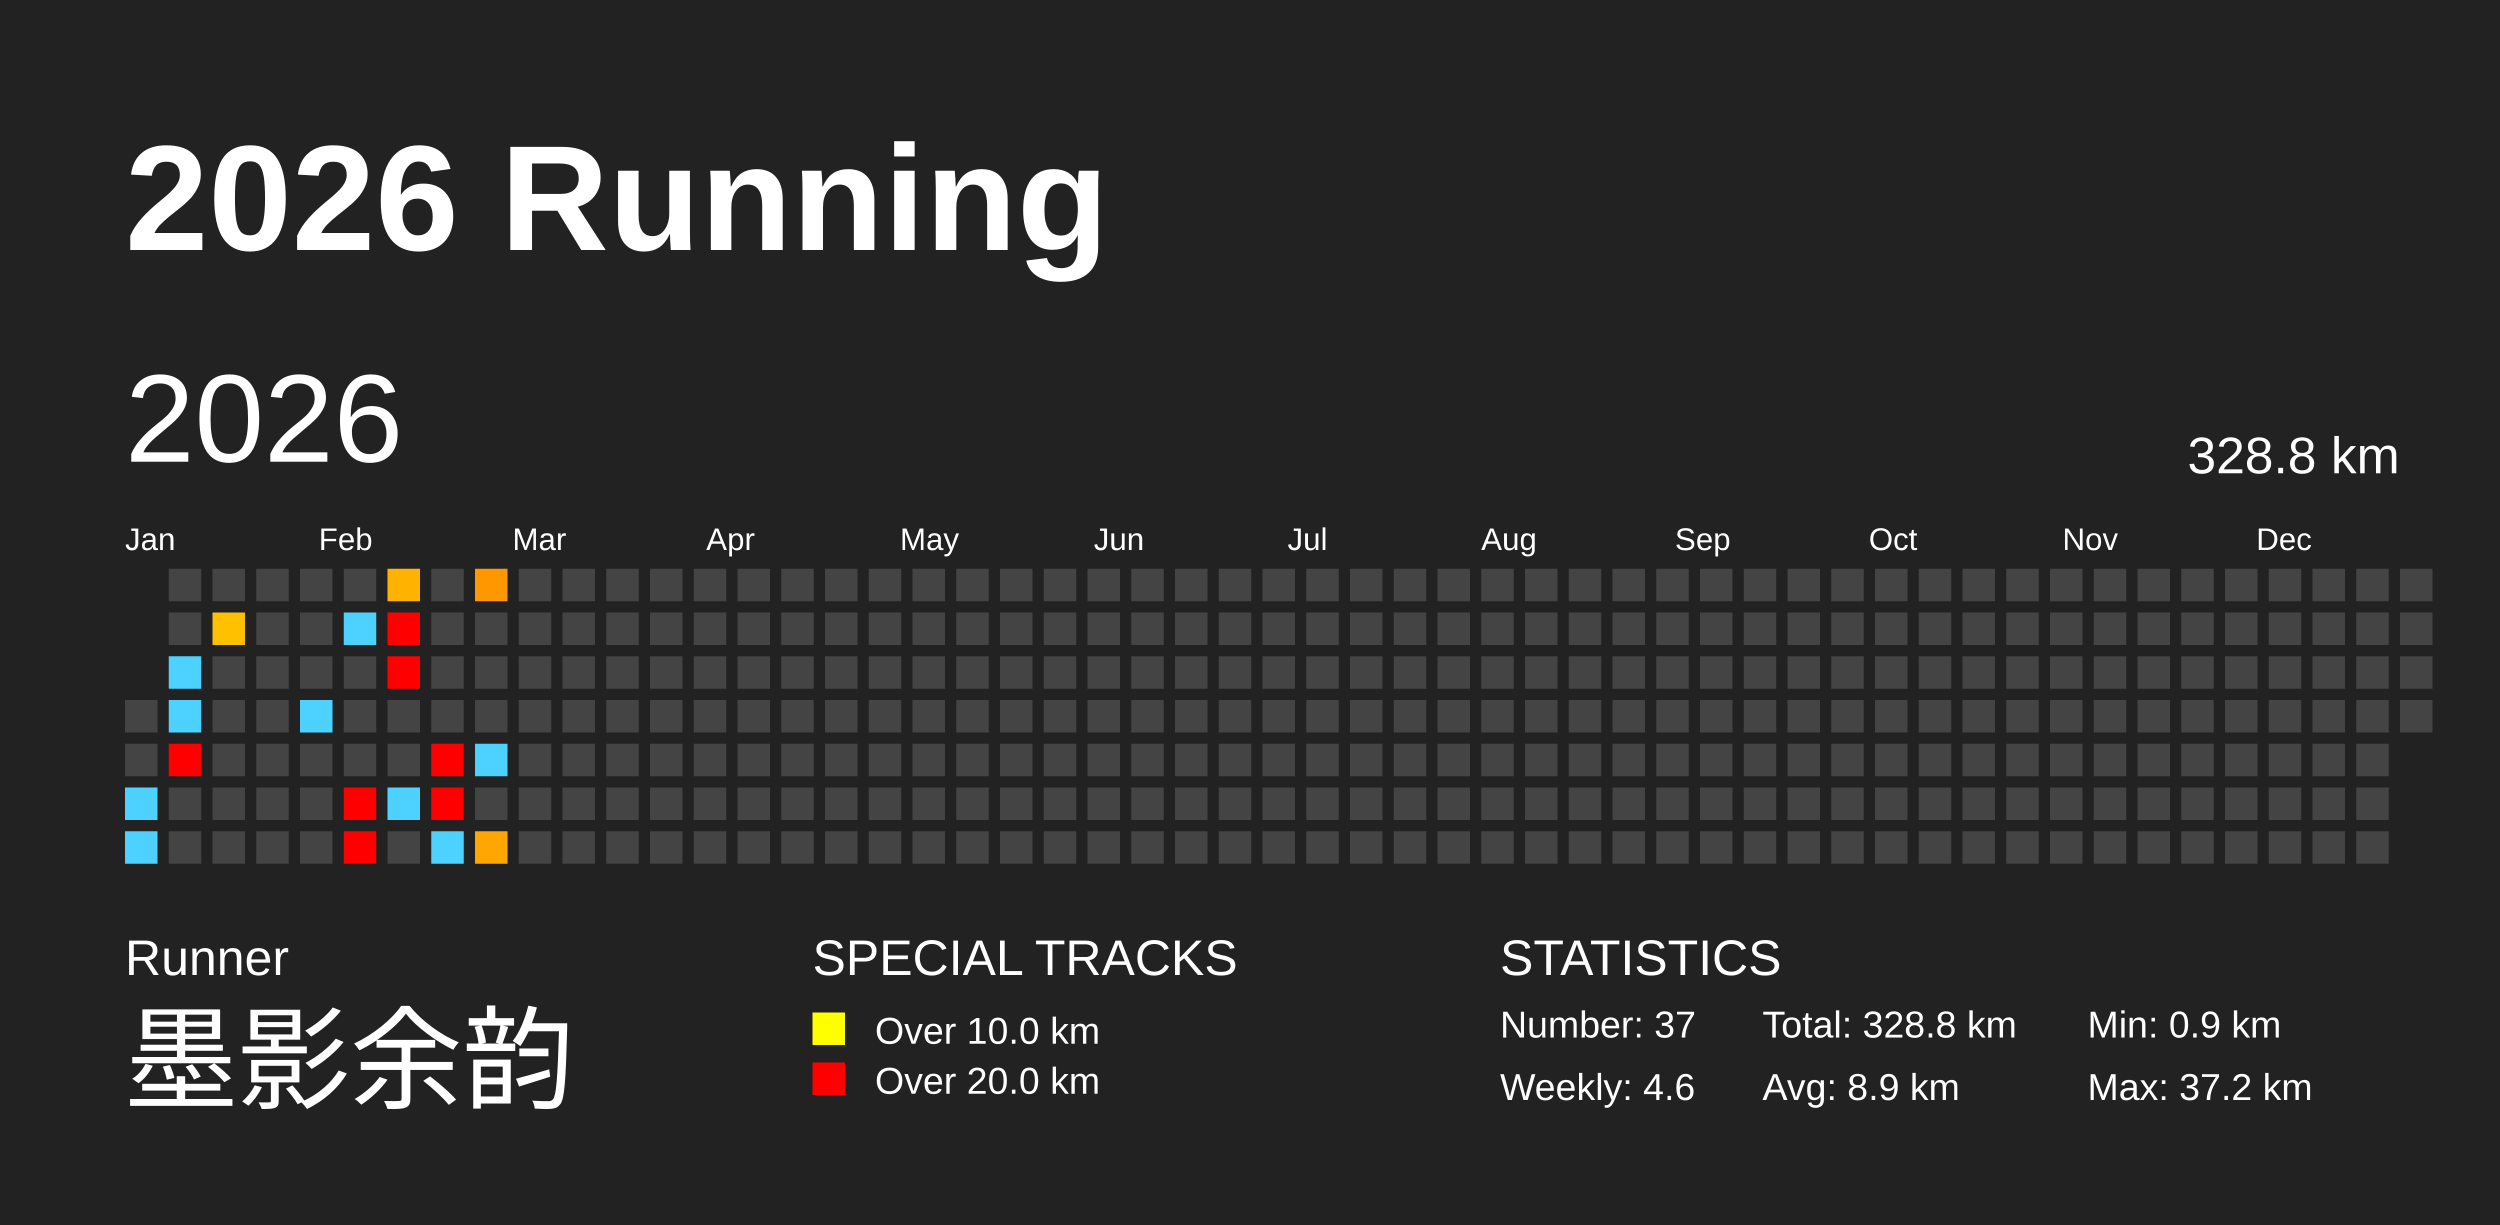
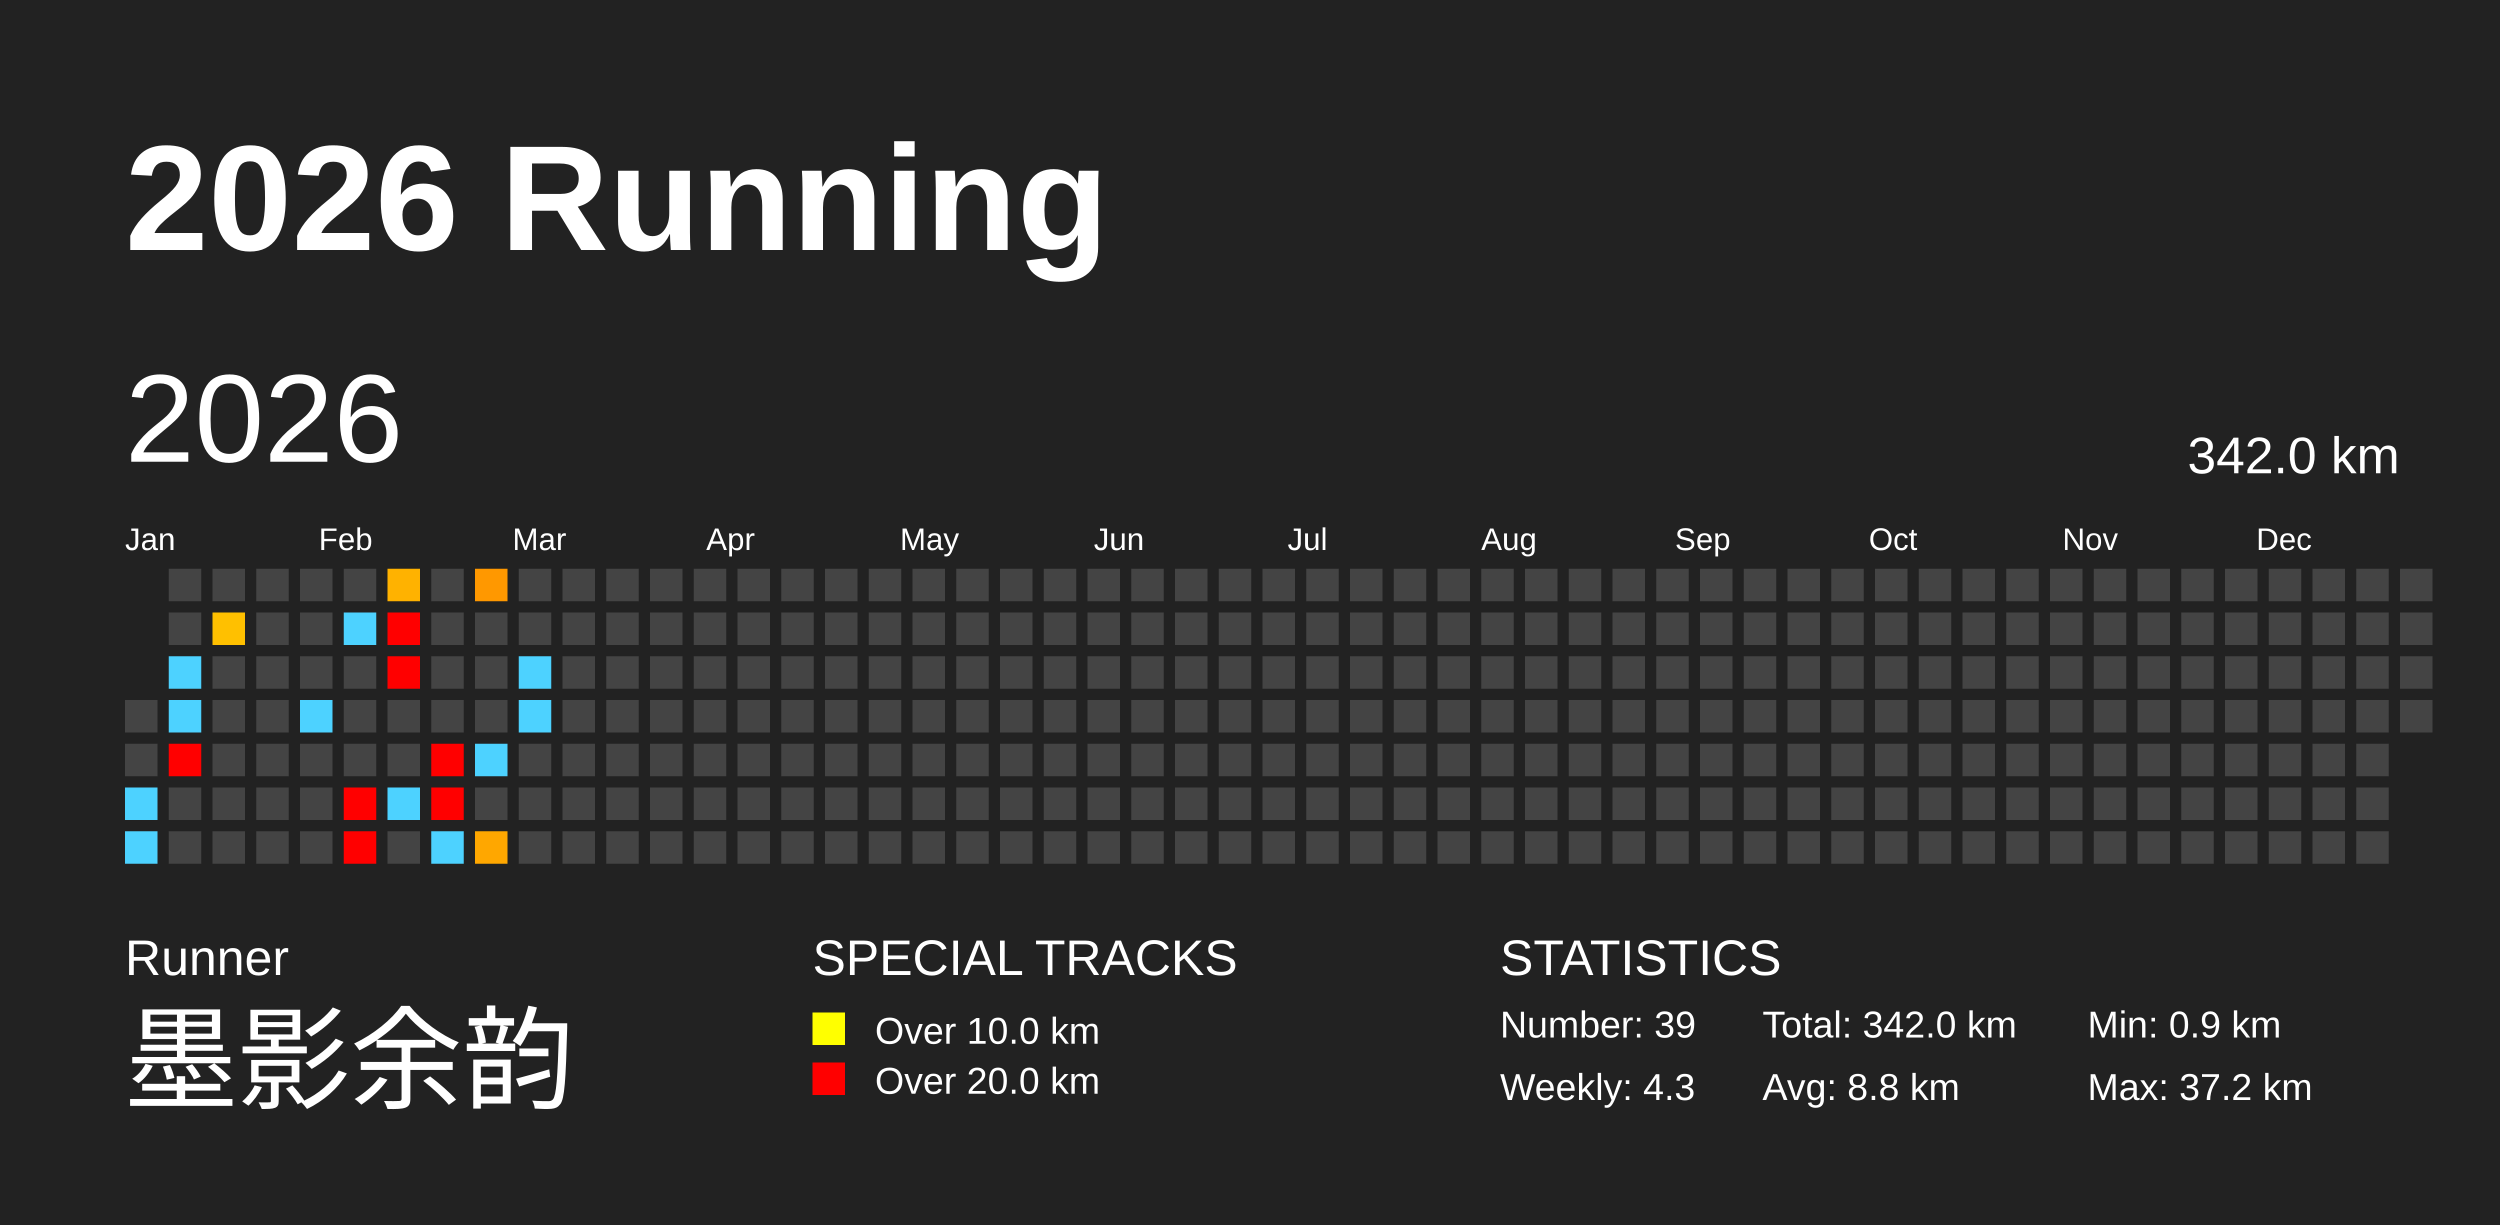
<svg xmlns="http://www.w3.org/2000/svg" baseProfile="full" height="98mm" version="1.1" viewBox="0,0,200,98" width="200mm">
  <defs />
  <rect fill="#222222" height="98" width="200" x="0" y="0" />
  <text fill="#FFFFFF" style="font-size:12px; font-family:Arial; font-weight:bold;" x="10" y="20">2026 Running</text>
  <text fill="#FFFFFF" style="font-size:4px; font-family:Arial" x="10" y="78">Runner</text>
  <text fill="#FFFFFF" style="font-size:9px; font-family:Arial" x="10" y="88">墨影余韵</text>
  <text fill="#FFFFFF" style="font-size:4px; font-family:Arial" x="65" y="78">SPECIAL TRACKS</text>
  <rect fill="yellow" height="2.6" width="2.6" x="65" y="81" />
  <text fill="#FFFFFF" style="font-size:3px; font-family:Arial" x="70" y="83.5">Over 10.0 km</text>
  <rect fill="red" height="2.6" width="2.6" x="65" y="85" />
  <text fill="#FFFFFF" style="font-size:3px; font-family:Arial" x="70" y="87.5">Over 20.0 km</text>
  <text fill="#FFFFFF" style="font-size:4px; font-family:Arial" x="120" y="78">STATISTICS</text>
-   <text fill="#FFFFFF" style="font-size:3px; font-family:Arial" x="120" y="83">Number: 37</text>
-   <text fill="#FFFFFF" style="font-size:3px; font-family:Arial" x="120" y="88">Weekly: 4.6</text>
-   <text fill="#FFFFFF" style="font-size:3px; font-family:Arial" x="141" y="83">Total: 328.8 km</text>
-   <text fill="#FFFFFF" style="font-size:3px; font-family:Arial" x="141" y="88">Avg: 8.9 km</text>
+   <text fill="#FFFFFF" style="font-size:3px; font-family:Arial" x="120" y="83">Number: 39</text>
+   <text fill="#FFFFFF" style="font-size:3px; font-family:Arial" x="120" y="88">Weekly: 4.3</text>
+   <text fill="#FFFFFF" style="font-size:3px; font-family:Arial" x="141" y="83">Total: 342.0 km</text>
+   <text fill="#FFFFFF" style="font-size:3px; font-family:Arial" x="141" y="88">Avg: 8.8 km</text>
  <text fill="#FFFFFF" style="font-size:3px; font-family:Arial" x="167" y="83">Min: 0.9 km</text>
  <text fill="#FFFFFF" style="font-size:3px; font-family:Arial" x="167" y="88">Max: 37.2 km</text>
  <text dominant-baseline="hanging" fill="#FFFFFF" style="font-size:10.0px; font-family:Arial;" x="10" y="30">2026</text>
-   <text dominant-baseline="hanging" fill="#FFFFFF" style="font-size:4.125px; font-family:Arial;" x="175" y="35">328.8 km</text>
+   <text dominant-baseline="hanging" fill="#FFFFFF" style="font-size:4.125px; font-family:Arial;" x="175" y="35">342.0 km</text>
  <text fill="#FFFFFF" style="font-size:2.5px; font-family:Arial" x="10.0" y="44">Jan</text>
  <text fill="#FFFFFF" style="font-size:2.5px; font-family:Arial" x="25.5" y="44">Feb</text>
  <text fill="#FFFFFF" style="font-size:2.5px; font-family:Arial" x="41.0" y="44">Mar</text>
  <text fill="#FFFFFF" style="font-size:2.5px; font-family:Arial" x="56.5" y="44">Apr</text>
  <text fill="#FFFFFF" style="font-size:2.5px; font-family:Arial" x="72.0" y="44">May</text>
  <text fill="#FFFFFF" style="font-size:2.5px; font-family:Arial" x="87.5" y="44">Jun</text>
  <text fill="#FFFFFF" style="font-size:2.5px; font-family:Arial" x="103.0" y="44">Jul</text>
  <text fill="#FFFFFF" style="font-size:2.5px; font-family:Arial" x="118.5" y="44">Aug</text>
  <text fill="#FFFFFF" style="font-size:2.5px; font-family:Arial" x="134.0" y="44">Sep</text>
  <text fill="#FFFFFF" style="font-size:2.5px; font-family:Arial" x="149.5" y="44">Oct</text>
  <text fill="#FFFFFF" style="font-size:2.5px; font-family:Arial" x="165.0" y="44">Nov</text>
  <text fill="#FFFFFF" style="font-size:2.5px; font-family:Arial" x="180.5" y="44">Dec</text>
  <rect fill="#444444" height="2.6" width="2.6" x="10.0" y="56.0" />
  <rect fill="#444444" height="2.6" width="2.6" x="10.0" y="59.5" />
  <rect fill="#4dd2ff" height="2.6" width="2.6" x="10.0" y="63.0" />
  <rect fill="#4dd2ff" height="2.6" width="2.6" x="10.0" y="66.5" />
  <rect fill="#444444" height="2.6" width="2.6" x="13.5" y="45.5" />
  <rect fill="#444444" height="2.6" width="2.6" x="13.5" y="49.0" />
  <rect fill="#4dd2ff" height="2.6" width="2.6" x="13.5" y="52.5" />
  <rect fill="#4dd2ff" height="2.6" width="2.6" x="13.5" y="56.0" />
  <rect fill="red" height="2.6" width="2.6" x="13.5" y="59.5" />
  <rect fill="#444444" height="2.6" width="2.6" x="13.5" y="63.0" />
  <rect fill="#444444" height="2.6" width="2.6" x="13.5" y="66.5" />
  <rect fill="#444444" height="2.6" width="2.6" x="17.0" y="45.5" />
  <rect fill="#ffc000" height="2.6" width="2.6" x="17.0" y="49.0" />
  <rect fill="#444444" height="2.6" width="2.6" x="17.0" y="52.5" />
  <rect fill="#444444" height="2.6" width="2.6" x="17.0" y="56.0" />
  <rect fill="#444444" height="2.6" width="2.6" x="17.0" y="59.5" />
  <rect fill="#444444" height="2.6" width="2.6" x="17.0" y="63.0" />
  <rect fill="#444444" height="2.6" width="2.6" x="17.0" y="66.5" />
  <rect fill="#444444" height="2.6" width="2.6" x="20.5" y="45.5" />
  <rect fill="#444444" height="2.6" width="2.6" x="20.5" y="49.0" />
  <rect fill="#444444" height="2.6" width="2.6" x="20.5" y="52.5" />
  <rect fill="#444444" height="2.6" width="2.6" x="20.5" y="56.0" />
  <rect fill="#444444" height="2.6" width="2.6" x="20.5" y="59.5" />
  <rect fill="#444444" height="2.6" width="2.6" x="20.5" y="63.0" />
  <rect fill="#444444" height="2.6" width="2.6" x="20.5" y="66.5" />
  <rect fill="#444444" height="2.6" width="2.6" x="24.0" y="45.5" />
  <rect fill="#444444" height="2.6" width="2.6" x="24.0" y="49.0" />
  <rect fill="#444444" height="2.6" width="2.6" x="24.0" y="52.5" />
  <rect fill="#4dd2ff" height="2.6" width="2.6" x="24.0" y="56.0" />
  <rect fill="#444444" height="2.6" width="2.6" x="24.0" y="59.5" />
  <rect fill="#444444" height="2.6" width="2.6" x="24.0" y="63.0" />
  <rect fill="#444444" height="2.6" width="2.6" x="24.0" y="66.5" />
  <rect fill="#444444" height="2.6" width="2.6" x="27.5" y="45.5" />
  <rect fill="#4dd2ff" height="2.6" width="2.6" x="27.5" y="49.0" />
  <rect fill="#444444" height="2.6" width="2.6" x="27.5" y="52.5" />
  <rect fill="#444444" height="2.6" width="2.6" x="27.5" y="56.0" />
  <rect fill="#444444" height="2.6" width="2.6" x="27.5" y="59.5" />
  <rect fill="red" height="2.6" width="2.6" x="27.5" y="63.0" />
  <rect fill="red" height="2.6" width="2.6" x="27.5" y="66.5" />
  <rect fill="#ffb200" height="2.6" width="2.6" x="31.0" y="45.5" />
  <rect fill="red" height="2.6" width="2.6" x="31.0" y="49.0" />
  <rect fill="red" height="2.6" width="2.6" x="31.0" y="52.5" />
  <rect fill="#444444" height="2.6" width="2.6" x="31.0" y="56.0" />
  <rect fill="#444444" height="2.6" width="2.6" x="31.0" y="59.5" />
  <rect fill="#4dd2ff" height="2.6" width="2.6" x="31.0" y="63.0" />
  <rect fill="#444444" height="2.6" width="2.6" x="31.0" y="66.5" />
  <rect fill="#444444" height="2.6" width="2.6" x="34.5" y="45.5" />
  <rect fill="#444444" height="2.6" width="2.6" x="34.5" y="49.0" />
  <rect fill="#444444" height="2.6" width="2.6" x="34.5" y="52.5" />
  <rect fill="#444444" height="2.6" width="2.6" x="34.5" y="56.0" />
  <rect fill="red" height="2.6" width="2.6" x="34.5" y="59.5" />
  <rect fill="red" height="2.6" width="2.6" x="34.5" y="63.0" />
  <rect fill="#4dd2ff" height="2.6" width="2.6" x="34.5" y="66.5" />
  <rect fill="#ff9800" height="2.6" width="2.6" x="38.0" y="45.5" />
  <rect fill="#444444" height="2.6" width="2.6" x="38.0" y="49.0" />
  <rect fill="#444444" height="2.6" width="2.6" x="38.0" y="52.5" />
  <rect fill="#444444" height="2.6" width="2.6" x="38.0" y="56.0" />
  <rect fill="#4dd2ff" height="2.6" width="2.6" x="38.0" y="59.5" />
  <rect fill="#444444" height="2.6" width="2.6" x="38.0" y="63.0" />
  <rect fill="#ffa700" height="2.6" width="2.6" x="38.0" y="66.5" />
  <rect fill="#444444" height="2.6" width="2.6" x="41.5" y="45.5" />
  <rect fill="#444444" height="2.6" width="2.6" x="41.5" y="49.0" />
-   <rect fill="#444444" height="2.6" width="2.6" x="41.5" y="52.5" />
-   <rect fill="#444444" height="2.6" width="2.6" x="41.5" y="56.0" />
+   <rect fill="#4dd2ff" height="2.6" width="2.6" x="41.5" y="52.5" />
+   <rect fill="#4dd2ff" height="2.6" width="2.6" x="41.5" y="56.0" />
  <rect fill="#444444" height="2.6" width="2.6" x="41.5" y="59.5" />
  <rect fill="#444444" height="2.6" width="2.6" x="41.5" y="63.0" />
  <rect fill="#444444" height="2.6" width="2.6" x="41.5" y="66.5" />
  <rect fill="#444444" height="2.6" width="2.6" x="45.0" y="45.5" />
  <rect fill="#444444" height="2.6" width="2.6" x="45.0" y="49.0" />
  <rect fill="#444444" height="2.6" width="2.6" x="45.0" y="52.5" />
  <rect fill="#444444" height="2.6" width="2.6" x="45.0" y="56.0" />
  <rect fill="#444444" height="2.6" width="2.6" x="45.0" y="59.5" />
  <rect fill="#444444" height="2.6" width="2.6" x="45.0" y="63.0" />
  <rect fill="#444444" height="2.6" width="2.6" x="45.0" y="66.5" />
  <rect fill="#444444" height="2.6" width="2.6" x="48.5" y="45.5" />
  <rect fill="#444444" height="2.6" width="2.6" x="48.5" y="49.0" />
  <rect fill="#444444" height="2.6" width="2.6" x="48.5" y="52.5" />
  <rect fill="#444444" height="2.6" width="2.6" x="48.5" y="56.0" />
  <rect fill="#444444" height="2.6" width="2.6" x="48.5" y="59.5" />
  <rect fill="#444444" height="2.6" width="2.6" x="48.5" y="63.0" />
  <rect fill="#444444" height="2.6" width="2.6" x="48.5" y="66.5" />
  <rect fill="#444444" height="2.6" width="2.6" x="52.0" y="45.5" />
  <rect fill="#444444" height="2.6" width="2.6" x="52.0" y="49.0" />
  <rect fill="#444444" height="2.6" width="2.6" x="52.0" y="52.5" />
  <rect fill="#444444" height="2.6" width="2.6" x="52.0" y="56.0" />
  <rect fill="#444444" height="2.6" width="2.6" x="52.0" y="59.5" />
  <rect fill="#444444" height="2.6" width="2.6" x="52.0" y="63.0" />
  <rect fill="#444444" height="2.6" width="2.6" x="52.0" y="66.5" />
  <rect fill="#444444" height="2.6" width="2.6" x="55.5" y="45.5" />
  <rect fill="#444444" height="2.6" width="2.6" x="55.5" y="49.0" />
  <rect fill="#444444" height="2.6" width="2.6" x="55.5" y="52.5" />
  <rect fill="#444444" height="2.6" width="2.6" x="55.5" y="56.0" />
  <rect fill="#444444" height="2.6" width="2.6" x="55.5" y="59.5" />
  <rect fill="#444444" height="2.6" width="2.6" x="55.5" y="63.0" />
  <rect fill="#444444" height="2.6" width="2.6" x="55.5" y="66.5" />
  <rect fill="#444444" height="2.6" width="2.6" x="59.0" y="45.5" />
  <rect fill="#444444" height="2.6" width="2.6" x="59.0" y="49.0" />
  <rect fill="#444444" height="2.6" width="2.6" x="59.0" y="52.5" />
  <rect fill="#444444" height="2.6" width="2.6" x="59.0" y="56.0" />
  <rect fill="#444444" height="2.6" width="2.6" x="59.0" y="59.5" />
  <rect fill="#444444" height="2.6" width="2.6" x="59.0" y="63.0" />
  <rect fill="#444444" height="2.6" width="2.6" x="59.0" y="66.5" />
  <rect fill="#444444" height="2.6" width="2.6" x="62.5" y="45.5" />
  <rect fill="#444444" height="2.6" width="2.6" x="62.5" y="49.0" />
  <rect fill="#444444" height="2.6" width="2.6" x="62.5" y="52.5" />
  <rect fill="#444444" height="2.6" width="2.6" x="62.5" y="56.0" />
  <rect fill="#444444" height="2.6" width="2.6" x="62.5" y="59.5" />
  <rect fill="#444444" height="2.6" width="2.6" x="62.5" y="63.0" />
  <rect fill="#444444" height="2.6" width="2.6" x="62.5" y="66.5" />
  <rect fill="#444444" height="2.6" width="2.6" x="66.0" y="45.5" />
  <rect fill="#444444" height="2.6" width="2.6" x="66.0" y="49.0" />
  <rect fill="#444444" height="2.6" width="2.6" x="66.0" y="52.5" />
  <rect fill="#444444" height="2.6" width="2.6" x="66.0" y="56.0" />
  <rect fill="#444444" height="2.6" width="2.6" x="66.0" y="59.5" />
  <rect fill="#444444" height="2.6" width="2.6" x="66.0" y="63.0" />
  <rect fill="#444444" height="2.6" width="2.6" x="66.0" y="66.5" />
  <rect fill="#444444" height="2.6" width="2.6" x="69.5" y="45.5" />
  <rect fill="#444444" height="2.6" width="2.6" x="69.5" y="49.0" />
  <rect fill="#444444" height="2.6" width="2.6" x="69.5" y="52.5" />
  <rect fill="#444444" height="2.6" width="2.6" x="69.5" y="56.0" />
  <rect fill="#444444" height="2.6" width="2.6" x="69.5" y="59.5" />
  <rect fill="#444444" height="2.6" width="2.6" x="69.5" y="63.0" />
  <rect fill="#444444" height="2.6" width="2.6" x="69.5" y="66.5" />
  <rect fill="#444444" height="2.6" width="2.6" x="73.0" y="45.5" />
  <rect fill="#444444" height="2.6" width="2.6" x="73.0" y="49.0" />
  <rect fill="#444444" height="2.6" width="2.6" x="73.0" y="52.5" />
  <rect fill="#444444" height="2.6" width="2.6" x="73.0" y="56.0" />
  <rect fill="#444444" height="2.6" width="2.6" x="73.0" y="59.5" />
  <rect fill="#444444" height="2.6" width="2.6" x="73.0" y="63.0" />
  <rect fill="#444444" height="2.6" width="2.6" x="73.0" y="66.5" />
  <rect fill="#444444" height="2.6" width="2.6" x="76.5" y="45.5" />
  <rect fill="#444444" height="2.6" width="2.6" x="76.5" y="49.0" />
  <rect fill="#444444" height="2.6" width="2.6" x="76.5" y="52.5" />
  <rect fill="#444444" height="2.6" width="2.6" x="76.5" y="56.0" />
  <rect fill="#444444" height="2.6" width="2.6" x="76.5" y="59.5" />
  <rect fill="#444444" height="2.6" width="2.6" x="76.5" y="63.0" />
  <rect fill="#444444" height="2.6" width="2.6" x="76.5" y="66.5" />
  <rect fill="#444444" height="2.6" width="2.6" x="80.0" y="45.5" />
  <rect fill="#444444" height="2.6" width="2.6" x="80.0" y="49.0" />
  <rect fill="#444444" height="2.6" width="2.6" x="80.0" y="52.5" />
  <rect fill="#444444" height="2.6" width="2.6" x="80.0" y="56.0" />
  <rect fill="#444444" height="2.6" width="2.6" x="80.0" y="59.5" />
  <rect fill="#444444" height="2.6" width="2.6" x="80.0" y="63.0" />
  <rect fill="#444444" height="2.6" width="2.6" x="80.0" y="66.5" />
  <rect fill="#444444" height="2.6" width="2.6" x="83.5" y="45.5" />
  <rect fill="#444444" height="2.6" width="2.6" x="83.5" y="49.0" />
  <rect fill="#444444" height="2.6" width="2.6" x="83.5" y="52.5" />
  <rect fill="#444444" height="2.6" width="2.6" x="83.5" y="56.0" />
  <rect fill="#444444" height="2.6" width="2.6" x="83.5" y="59.5" />
  <rect fill="#444444" height="2.6" width="2.6" x="83.5" y="63.0" />
  <rect fill="#444444" height="2.6" width="2.6" x="83.5" y="66.5" />
  <rect fill="#444444" height="2.6" width="2.6" x="87.0" y="45.5" />
  <rect fill="#444444" height="2.6" width="2.6" x="87.0" y="49.0" />
  <rect fill="#444444" height="2.6" width="2.6" x="87.0" y="52.5" />
  <rect fill="#444444" height="2.6" width="2.6" x="87.0" y="56.0" />
  <rect fill="#444444" height="2.6" width="2.6" x="87.0" y="59.5" />
  <rect fill="#444444" height="2.6" width="2.6" x="87.0" y="63.0" />
  <rect fill="#444444" height="2.6" width="2.6" x="87.0" y="66.5" />
  <rect fill="#444444" height="2.6" width="2.6" x="90.5" y="45.5" />
  <rect fill="#444444" height="2.6" width="2.6" x="90.5" y="49.0" />
  <rect fill="#444444" height="2.6" width="2.6" x="90.5" y="52.5" />
  <rect fill="#444444" height="2.6" width="2.6" x="90.5" y="56.0" />
  <rect fill="#444444" height="2.6" width="2.6" x="90.5" y="59.5" />
  <rect fill="#444444" height="2.6" width="2.6" x="90.5" y="63.0" />
  <rect fill="#444444" height="2.6" width="2.6" x="90.5" y="66.5" />
  <rect fill="#444444" height="2.6" width="2.6" x="94.0" y="45.5" />
  <rect fill="#444444" height="2.6" width="2.6" x="94.0" y="49.0" />
  <rect fill="#444444" height="2.6" width="2.6" x="94.0" y="52.5" />
  <rect fill="#444444" height="2.6" width="2.6" x="94.0" y="56.0" />
  <rect fill="#444444" height="2.6" width="2.6" x="94.0" y="59.5" />
  <rect fill="#444444" height="2.6" width="2.6" x="94.0" y="63.0" />
  <rect fill="#444444" height="2.6" width="2.6" x="94.0" y="66.5" />
  <rect fill="#444444" height="2.6" width="2.6" x="97.5" y="45.5" />
  <rect fill="#444444" height="2.6" width="2.6" x="97.5" y="49.0" />
  <rect fill="#444444" height="2.6" width="2.6" x="97.5" y="52.5" />
  <rect fill="#444444" height="2.6" width="2.6" x="97.5" y="56.0" />
  <rect fill="#444444" height="2.6" width="2.6" x="97.5" y="59.5" />
  <rect fill="#444444" height="2.6" width="2.6" x="97.5" y="63.0" />
  <rect fill="#444444" height="2.6" width="2.6" x="97.5" y="66.5" />
  <rect fill="#444444" height="2.6" width="2.6" x="101.0" y="45.5" />
  <rect fill="#444444" height="2.6" width="2.6" x="101.0" y="49.0" />
  <rect fill="#444444" height="2.6" width="2.6" x="101.0" y="52.5" />
  <rect fill="#444444" height="2.6" width="2.6" x="101.0" y="56.0" />
  <rect fill="#444444" height="2.6" width="2.6" x="101.0" y="59.5" />
  <rect fill="#444444" height="2.6" width="2.6" x="101.0" y="63.0" />
  <rect fill="#444444" height="2.6" width="2.6" x="101.0" y="66.5" />
  <rect fill="#444444" height="2.6" width="2.6" x="104.5" y="45.5" />
  <rect fill="#444444" height="2.6" width="2.6" x="104.5" y="49.0" />
  <rect fill="#444444" height="2.6" width="2.6" x="104.5" y="52.5" />
  <rect fill="#444444" height="2.6" width="2.6" x="104.5" y="56.0" />
  <rect fill="#444444" height="2.6" width="2.6" x="104.5" y="59.5" />
  <rect fill="#444444" height="2.6" width="2.6" x="104.5" y="63.0" />
  <rect fill="#444444" height="2.6" width="2.6" x="104.5" y="66.5" />
  <rect fill="#444444" height="2.6" width="2.6" x="108.0" y="45.5" />
  <rect fill="#444444" height="2.6" width="2.6" x="108.0" y="49.0" />
  <rect fill="#444444" height="2.6" width="2.6" x="108.0" y="52.5" />
  <rect fill="#444444" height="2.6" width="2.6" x="108.0" y="56.0" />
  <rect fill="#444444" height="2.6" width="2.6" x="108.0" y="59.5" />
  <rect fill="#444444" height="2.6" width="2.6" x="108.0" y="63.0" />
  <rect fill="#444444" height="2.6" width="2.6" x="108.0" y="66.5" />
  <rect fill="#444444" height="2.6" width="2.6" x="111.5" y="45.5" />
  <rect fill="#444444" height="2.6" width="2.6" x="111.5" y="49.0" />
  <rect fill="#444444" height="2.6" width="2.6" x="111.5" y="52.5" />
  <rect fill="#444444" height="2.6" width="2.6" x="111.5" y="56.0" />
  <rect fill="#444444" height="2.6" width="2.6" x="111.5" y="59.5" />
  <rect fill="#444444" height="2.6" width="2.6" x="111.5" y="63.0" />
  <rect fill="#444444" height="2.6" width="2.6" x="111.5" y="66.5" />
  <rect fill="#444444" height="2.6" width="2.6" x="115.0" y="45.5" />
  <rect fill="#444444" height="2.6" width="2.6" x="115.0" y="49.0" />
  <rect fill="#444444" height="2.6" width="2.6" x="115.0" y="52.5" />
  <rect fill="#444444" height="2.6" width="2.6" x="115.0" y="56.0" />
  <rect fill="#444444" height="2.6" width="2.6" x="115.0" y="59.5" />
  <rect fill="#444444" height="2.6" width="2.6" x="115.0" y="63.0" />
  <rect fill="#444444" height="2.6" width="2.6" x="115.0" y="66.5" />
  <rect fill="#444444" height="2.6" width="2.6" x="118.5" y="45.5" />
  <rect fill="#444444" height="2.6" width="2.6" x="118.5" y="49.0" />
  <rect fill="#444444" height="2.6" width="2.6" x="118.5" y="52.5" />
  <rect fill="#444444" height="2.6" width="2.6" x="118.5" y="56.0" />
  <rect fill="#444444" height="2.6" width="2.6" x="118.5" y="59.5" />
  <rect fill="#444444" height="2.6" width="2.6" x="118.5" y="63.0" />
  <rect fill="#444444" height="2.6" width="2.6" x="118.5" y="66.5" />
  <rect fill="#444444" height="2.6" width="2.6" x="122.0" y="45.5" />
  <rect fill="#444444" height="2.6" width="2.6" x="122.0" y="49.0" />
  <rect fill="#444444" height="2.6" width="2.6" x="122.0" y="52.5" />
  <rect fill="#444444" height="2.6" width="2.6" x="122.0" y="56.0" />
  <rect fill="#444444" height="2.6" width="2.6" x="122.0" y="59.5" />
  <rect fill="#444444" height="2.6" width="2.6" x="122.0" y="63.0" />
  <rect fill="#444444" height="2.6" width="2.6" x="122.0" y="66.5" />
  <rect fill="#444444" height="2.6" width="2.6" x="125.5" y="45.5" />
  <rect fill="#444444" height="2.6" width="2.6" x="125.5" y="49.0" />
  <rect fill="#444444" height="2.6" width="2.6" x="125.5" y="52.5" />
  <rect fill="#444444" height="2.6" width="2.6" x="125.5" y="56.0" />
  <rect fill="#444444" height="2.6" width="2.6" x="125.5" y="59.5" />
  <rect fill="#444444" height="2.6" width="2.6" x="125.5" y="63.0" />
  <rect fill="#444444" height="2.6" width="2.6" x="125.5" y="66.5" />
  <rect fill="#444444" height="2.6" width="2.6" x="129.0" y="45.5" />
  <rect fill="#444444" height="2.6" width="2.6" x="129.0" y="49.0" />
  <rect fill="#444444" height="2.6" width="2.6" x="129.0" y="52.5" />
  <rect fill="#444444" height="2.6" width="2.6" x="129.0" y="56.0" />
  <rect fill="#444444" height="2.6" width="2.6" x="129.0" y="59.5" />
  <rect fill="#444444" height="2.6" width="2.6" x="129.0" y="63.0" />
  <rect fill="#444444" height="2.6" width="2.6" x="129.0" y="66.5" />
  <rect fill="#444444" height="2.6" width="2.6" x="132.5" y="45.5" />
  <rect fill="#444444" height="2.6" width="2.6" x="132.5" y="49.0" />
  <rect fill="#444444" height="2.6" width="2.6" x="132.5" y="52.5" />
  <rect fill="#444444" height="2.6" width="2.6" x="132.5" y="56.0" />
  <rect fill="#444444" height="2.6" width="2.6" x="132.5" y="59.5" />
  <rect fill="#444444" height="2.6" width="2.6" x="132.5" y="63.0" />
  <rect fill="#444444" height="2.6" width="2.6" x="132.5" y="66.5" />
  <rect fill="#444444" height="2.6" width="2.6" x="136.0" y="45.5" />
  <rect fill="#444444" height="2.6" width="2.6" x="136.0" y="49.0" />
  <rect fill="#444444" height="2.6" width="2.6" x="136.0" y="52.5" />
  <rect fill="#444444" height="2.6" width="2.6" x="136.0" y="56.0" />
  <rect fill="#444444" height="2.6" width="2.6" x="136.0" y="59.5" />
  <rect fill="#444444" height="2.6" width="2.6" x="136.0" y="63.0" />
  <rect fill="#444444" height="2.6" width="2.6" x="136.0" y="66.5" />
  <rect fill="#444444" height="2.6" width="2.6" x="139.5" y="45.5" />
  <rect fill="#444444" height="2.6" width="2.6" x="139.5" y="49.0" />
  <rect fill="#444444" height="2.6" width="2.6" x="139.5" y="52.5" />
  <rect fill="#444444" height="2.6" width="2.6" x="139.5" y="56.0" />
  <rect fill="#444444" height="2.6" width="2.6" x="139.5" y="59.5" />
  <rect fill="#444444" height="2.6" width="2.6" x="139.5" y="63.0" />
  <rect fill="#444444" height="2.6" width="2.6" x="139.5" y="66.5" />
  <rect fill="#444444" height="2.6" width="2.6" x="143.0" y="45.5" />
  <rect fill="#444444" height="2.6" width="2.6" x="143.0" y="49.0" />
  <rect fill="#444444" height="2.6" width="2.6" x="143.0" y="52.5" />
  <rect fill="#444444" height="2.6" width="2.6" x="143.0" y="56.0" />
  <rect fill="#444444" height="2.6" width="2.6" x="143.0" y="59.5" />
  <rect fill="#444444" height="2.6" width="2.6" x="143.0" y="63.0" />
  <rect fill="#444444" height="2.6" width="2.6" x="143.0" y="66.5" />
  <rect fill="#444444" height="2.6" width="2.6" x="146.5" y="45.5" />
  <rect fill="#444444" height="2.6" width="2.6" x="146.5" y="49.0" />
  <rect fill="#444444" height="2.6" width="2.6" x="146.5" y="52.5" />
  <rect fill="#444444" height="2.6" width="2.6" x="146.5" y="56.0" />
  <rect fill="#444444" height="2.6" width="2.6" x="146.5" y="59.5" />
  <rect fill="#444444" height="2.6" width="2.6" x="146.5" y="63.0" />
  <rect fill="#444444" height="2.6" width="2.6" x="146.5" y="66.5" />
  <rect fill="#444444" height="2.6" width="2.6" x="150.0" y="45.5" />
  <rect fill="#444444" height="2.6" width="2.6" x="150.0" y="49.0" />
  <rect fill="#444444" height="2.6" width="2.6" x="150.0" y="52.5" />
  <rect fill="#444444" height="2.6" width="2.6" x="150.0" y="56.0" />
  <rect fill="#444444" height="2.6" width="2.6" x="150.0" y="59.5" />
  <rect fill="#444444" height="2.6" width="2.6" x="150.0" y="63.0" />
  <rect fill="#444444" height="2.6" width="2.6" x="150.0" y="66.5" />
  <rect fill="#444444" height="2.6" width="2.6" x="153.5" y="45.5" />
  <rect fill="#444444" height="2.6" width="2.6" x="153.5" y="49.0" />
  <rect fill="#444444" height="2.6" width="2.6" x="153.5" y="52.5" />
  <rect fill="#444444" height="2.6" width="2.6" x="153.5" y="56.0" />
  <rect fill="#444444" height="2.6" width="2.6" x="153.5" y="59.5" />
  <rect fill="#444444" height="2.6" width="2.6" x="153.5" y="63.0" />
  <rect fill="#444444" height="2.6" width="2.6" x="153.5" y="66.5" />
  <rect fill="#444444" height="2.6" width="2.6" x="157.0" y="45.5" />
  <rect fill="#444444" height="2.6" width="2.6" x="157.0" y="49.0" />
  <rect fill="#444444" height="2.6" width="2.6" x="157.0" y="52.5" />
  <rect fill="#444444" height="2.6" width="2.6" x="157.0" y="56.0" />
  <rect fill="#444444" height="2.6" width="2.6" x="157.0" y="59.5" />
  <rect fill="#444444" height="2.6" width="2.6" x="157.0" y="63.0" />
  <rect fill="#444444" height="2.6" width="2.6" x="157.0" y="66.5" />
  <rect fill="#444444" height="2.6" width="2.6" x="160.5" y="45.5" />
  <rect fill="#444444" height="2.6" width="2.6" x="160.5" y="49.0" />
  <rect fill="#444444" height="2.6" width="2.6" x="160.5" y="52.5" />
  <rect fill="#444444" height="2.6" width="2.6" x="160.5" y="56.0" />
  <rect fill="#444444" height="2.6" width="2.6" x="160.5" y="59.5" />
  <rect fill="#444444" height="2.6" width="2.6" x="160.5" y="63.0" />
  <rect fill="#444444" height="2.6" width="2.6" x="160.5" y="66.5" />
  <rect fill="#444444" height="2.6" width="2.6" x="164.0" y="45.5" />
  <rect fill="#444444" height="2.6" width="2.6" x="164.0" y="49.0" />
  <rect fill="#444444" height="2.6" width="2.6" x="164.0" y="52.5" />
  <rect fill="#444444" height="2.6" width="2.6" x="164.0" y="56.0" />
  <rect fill="#444444" height="2.6" width="2.6" x="164.0" y="59.5" />
  <rect fill="#444444" height="2.6" width="2.6" x="164.0" y="63.0" />
  <rect fill="#444444" height="2.6" width="2.6" x="164.0" y="66.5" />
  <rect fill="#444444" height="2.6" width="2.6" x="167.5" y="45.5" />
  <rect fill="#444444" height="2.6" width="2.6" x="167.5" y="49.0" />
  <rect fill="#444444" height="2.6" width="2.6" x="167.5" y="52.5" />
  <rect fill="#444444" height="2.6" width="2.6" x="167.5" y="56.0" />
  <rect fill="#444444" height="2.6" width="2.6" x="167.5" y="59.5" />
  <rect fill="#444444" height="2.6" width="2.6" x="167.5" y="63.0" />
  <rect fill="#444444" height="2.6" width="2.6" x="167.5" y="66.5" />
  <rect fill="#444444" height="2.6" width="2.6" x="171.0" y="45.5" />
  <rect fill="#444444" height="2.6" width="2.6" x="171.0" y="49.0" />
  <rect fill="#444444" height="2.6" width="2.6" x="171.0" y="52.5" />
  <rect fill="#444444" height="2.6" width="2.6" x="171.0" y="56.0" />
  <rect fill="#444444" height="2.6" width="2.6" x="171.0" y="59.5" />
  <rect fill="#444444" height="2.6" width="2.6" x="171.0" y="63.0" />
  <rect fill="#444444" height="2.6" width="2.6" x="171.0" y="66.5" />
  <rect fill="#444444" height="2.6" width="2.6" x="174.5" y="45.5" />
  <rect fill="#444444" height="2.6" width="2.6" x="174.5" y="49.0" />
  <rect fill="#444444" height="2.6" width="2.6" x="174.5" y="52.5" />
  <rect fill="#444444" height="2.6" width="2.6" x="174.5" y="56.0" />
  <rect fill="#444444" height="2.6" width="2.6" x="174.5" y="59.5" />
  <rect fill="#444444" height="2.6" width="2.6" x="174.5" y="63.0" />
  <rect fill="#444444" height="2.6" width="2.6" x="174.5" y="66.5" />
  <rect fill="#444444" height="2.6" width="2.6" x="178.0" y="45.5" />
  <rect fill="#444444" height="2.6" width="2.6" x="178.0" y="49.0" />
  <rect fill="#444444" height="2.6" width="2.6" x="178.0" y="52.5" />
  <rect fill="#444444" height="2.6" width="2.6" x="178.0" y="56.0" />
  <rect fill="#444444" height="2.6" width="2.6" x="178.0" y="59.5" />
  <rect fill="#444444" height="2.6" width="2.6" x="178.0" y="63.0" />
  <rect fill="#444444" height="2.6" width="2.6" x="178.0" y="66.5" />
  <rect fill="#444444" height="2.6" width="2.6" x="181.5" y="45.5" />
  <rect fill="#444444" height="2.6" width="2.6" x="181.5" y="49.0" />
  <rect fill="#444444" height="2.6" width="2.6" x="181.5" y="52.5" />
  <rect fill="#444444" height="2.6" width="2.6" x="181.5" y="56.0" />
  <rect fill="#444444" height="2.6" width="2.6" x="181.5" y="59.5" />
  <rect fill="#444444" height="2.6" width="2.6" x="181.5" y="63.0" />
  <rect fill="#444444" height="2.6" width="2.6" x="181.5" y="66.5" />
  <rect fill="#444444" height="2.6" width="2.6" x="185.0" y="45.5" />
  <rect fill="#444444" height="2.6" width="2.6" x="185.0" y="49.0" />
  <rect fill="#444444" height="2.6" width="2.6" x="185.0" y="52.5" />
  <rect fill="#444444" height="2.6" width="2.6" x="185.0" y="56.0" />
  <rect fill="#444444" height="2.6" width="2.6" x="185.0" y="59.5" />
  <rect fill="#444444" height="2.6" width="2.6" x="185.0" y="63.0" />
  <rect fill="#444444" height="2.6" width="2.6" x="185.0" y="66.5" />
  <rect fill="#444444" height="2.6" width="2.6" x="188.5" y="45.5" />
  <rect fill="#444444" height="2.6" width="2.6" x="188.5" y="49.0" />
  <rect fill="#444444" height="2.6" width="2.6" x="188.5" y="52.5" />
  <rect fill="#444444" height="2.6" width="2.6" x="188.5" y="56.0" />
  <rect fill="#444444" height="2.6" width="2.6" x="188.5" y="59.5" />
  <rect fill="#444444" height="2.6" width="2.6" x="188.5" y="63.0" />
  <rect fill="#444444" height="2.6" width="2.6" x="188.5" y="66.5" />
  <rect fill="#444444" height="2.6" width="2.6" x="192.0" y="45.5" />
  <rect fill="#444444" height="2.6" width="2.6" x="192.0" y="49.0" />
  <rect fill="#444444" height="2.6" width="2.6" x="192.0" y="52.5" />
  <rect fill="#444444" height="2.6" width="2.6" x="192.0" y="56.0" />
</svg>
